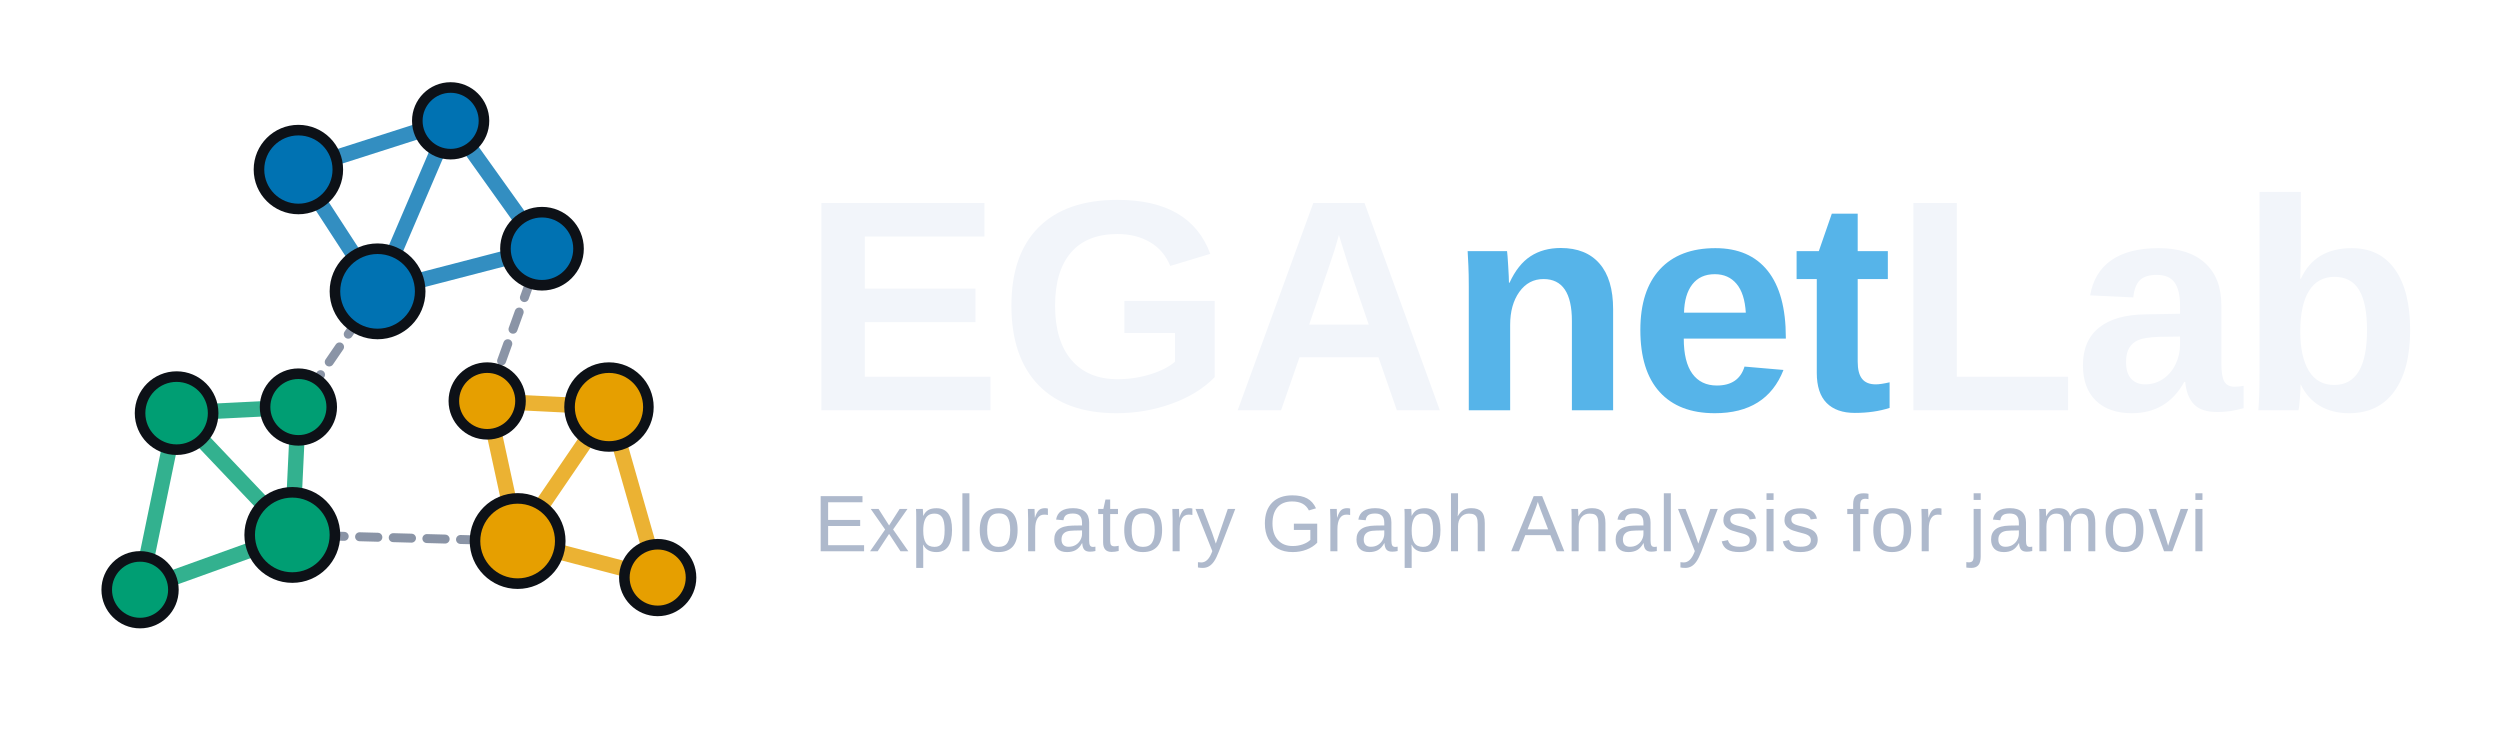
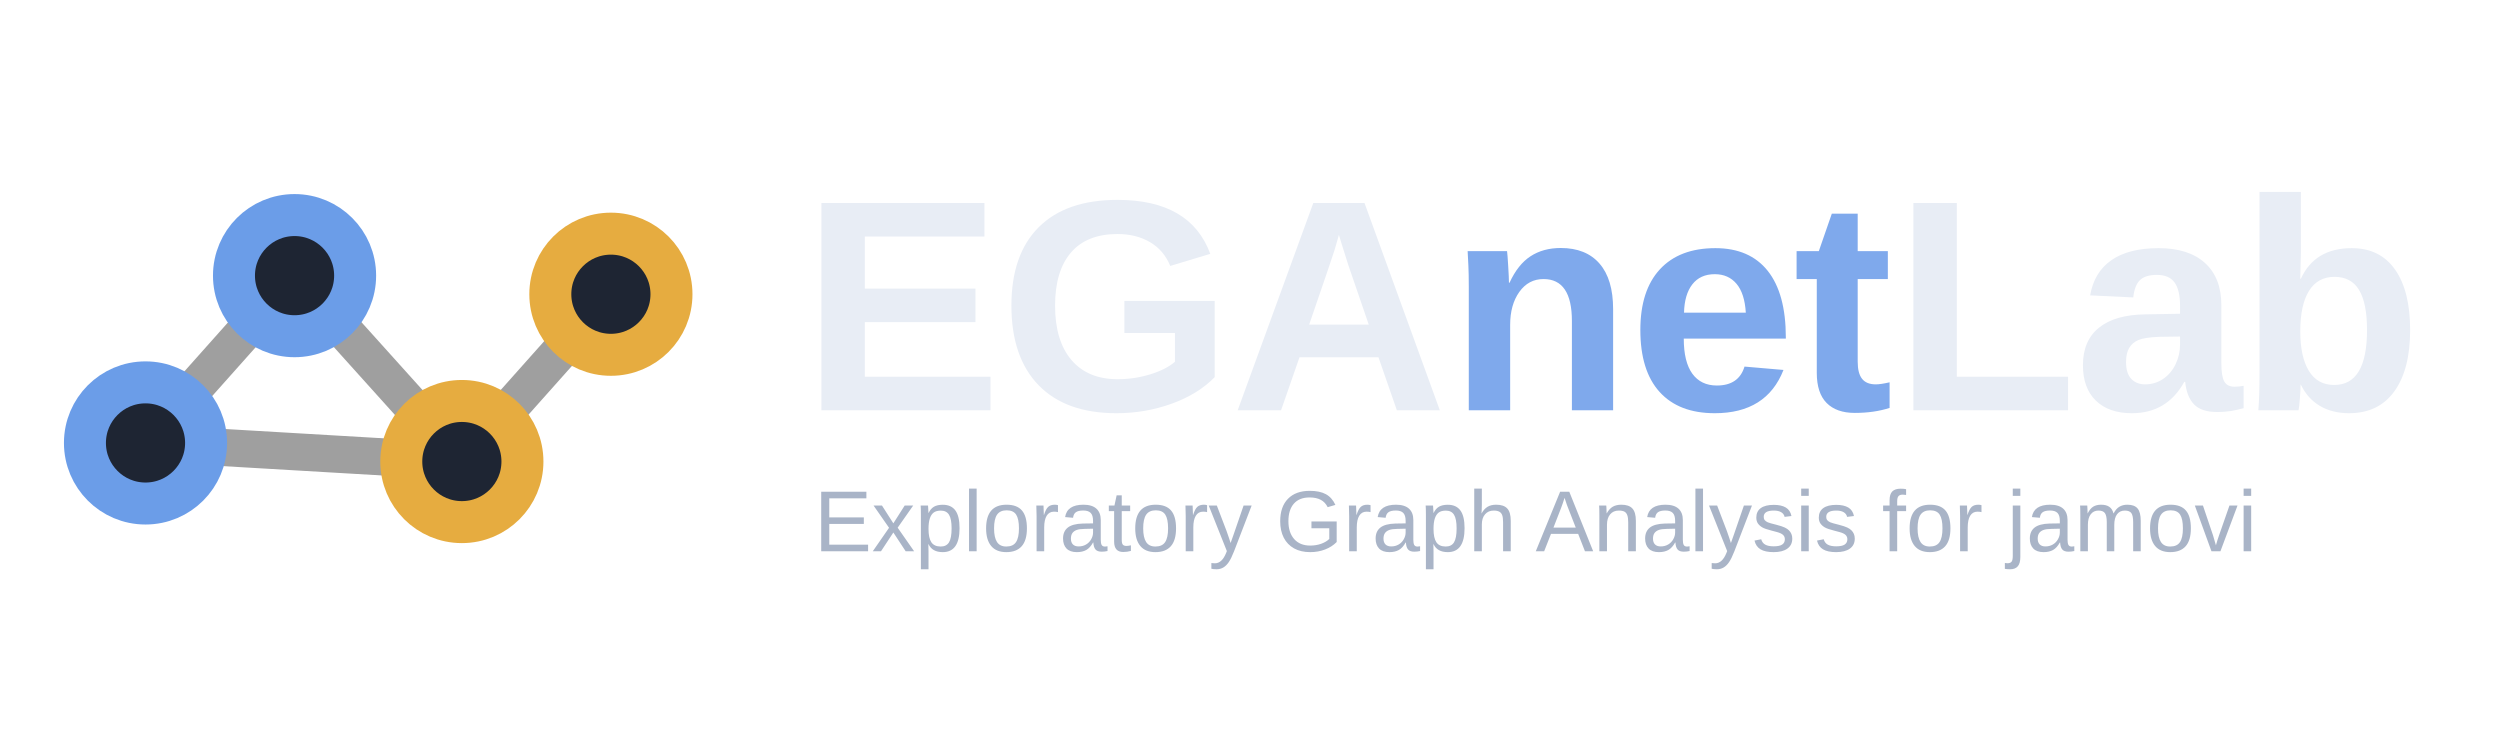
<svg xmlns="http://www.w3.org/2000/svg" viewBox="0 0 780 230" width="780" height="230" role="img" aria-label="EGAnetLab">
-   <line x1="93.1" y1="52.9" x2="140.6" y2="37.7" stroke="#0072B2" stroke-width="4.8" stroke-linecap="round" opacity="0.8" />
-   <line x1="93.1" y1="52.9" x2="117.8" y2="90.9" stroke="#0072B2" stroke-width="4.8" stroke-linecap="round" opacity="0.8" />
-   <line x1="140.6" y1="37.7" x2="117.8" y2="90.9" stroke="#0072B2" stroke-width="4.8" stroke-linecap="round" opacity="0.8" />
-   <line x1="140.6" y1="37.7" x2="169.1" y2="77.6" stroke="#0072B2" stroke-width="4.8" stroke-linecap="round" opacity="0.8" />
-   <line x1="117.8" y1="90.9" x2="169.1" y2="77.6" stroke="#0072B2" stroke-width="4.8" stroke-linecap="round" opacity="0.8" />
-   <line x1="190.0" y1="127.0" x2="161.5" y2="168.8" stroke="#E69F00" stroke-width="4.8" stroke-linecap="round" opacity="0.8" />
-   <line x1="190.0" y1="127.0" x2="205.2" y2="180.2" stroke="#E69F00" stroke-width="4.8" stroke-linecap="round" opacity="0.8" />
-   <line x1="190.0" y1="127.0" x2="152.0" y2="125.1" stroke="#E69F00" stroke-width="4.8" stroke-linecap="round" opacity="0.8" />
-   <line x1="161.5" y1="168.8" x2="205.2" y2="180.2" stroke="#E69F00" stroke-width="4.8" stroke-linecap="round" opacity="0.8" />
-   <line x1="161.5" y1="168.8" x2="152.0" y2="125.1" stroke="#E69F00" stroke-width="4.8" stroke-linecap="round" opacity="0.8" />
-   <line x1="55.1" y1="128.9" x2="91.2" y2="166.9" stroke="#009E73" stroke-width="4.8" stroke-linecap="round" opacity="0.8" />
-   <line x1="55.1" y1="128.9" x2="43.7" y2="184.0" stroke="#009E73" stroke-width="4.8" stroke-linecap="round" opacity="0.8" />
-   <line x1="55.1" y1="128.9" x2="93.1" y2="127.0" stroke="#009E73" stroke-width="4.8" stroke-linecap="round" opacity="0.8" />
-   <line x1="91.2" y1="166.9" x2="43.7" y2="184.0" stroke="#009E73" stroke-width="4.8" stroke-linecap="round" opacity="0.8" />
-   <line x1="91.2" y1="166.9" x2="93.1" y2="127.0" stroke="#009E73" stroke-width="4.8" stroke-linecap="round" opacity="0.8" />
-   <line x1="117.8" y1="90.9" x2="93.1" y2="127.0" stroke="#8A94A6" stroke-width="2.8" stroke-dasharray="5.7 4.8" stroke-linecap="round" />
-   <line x1="169.1" y1="77.6" x2="152.0" y2="125.1" stroke="#8A94A6" stroke-width="2.8" stroke-dasharray="5.7 4.8" stroke-linecap="round" />
-   <line x1="91.2" y1="166.9" x2="161.5" y2="168.8" stroke="#8A94A6" stroke-width="2.8" stroke-dasharray="5.7 4.8" stroke-linecap="round" />
-   <circle cx="93.1" cy="52.9" r="12.3" fill="#0072B2" stroke="#0D1117" stroke-width="3.3" />
-   <circle cx="140.6" cy="37.7" r="10.4" fill="#0072B2" stroke="#0D1117" stroke-width="3.3" />
-   <circle cx="117.8" cy="90.9" r="13.3" fill="#0072B2" stroke="#0D1117" stroke-width="3.3" />
-   <circle cx="169.1" cy="77.6" r="11.4" fill="#0072B2" stroke="#0D1117" stroke-width="3.3" />
-   <circle cx="190.0" cy="127.0" r="12.3" fill="#E69F00" stroke="#0D1117" stroke-width="3.3" />
-   <circle cx="161.5" cy="168.8" r="13.3" fill="#E69F00" stroke="#0D1117" stroke-width="3.3" />
-   <circle cx="205.2" cy="180.2" r="10.4" fill="#E69F00" stroke="#0D1117" stroke-width="3.3" />
-   <circle cx="152.0" cy="125.1" r="10.4" fill="#E69F00" stroke="#0D1117" stroke-width="3.3" />
-   <circle cx="55.1" cy="128.9" r="11.4" fill="#009E73" stroke="#0D1117" stroke-width="3.3" />
-   <circle cx="91.2" cy="166.9" r="13.3" fill="#009E73" stroke="#0D1117" stroke-width="3.3" />
-   <circle cx="43.7" cy="184.0" r="10.4" fill="#009E73" stroke="#0D1117" stroke-width="3.3" />
-   <circle cx="93.1" cy="127.0" r="10.4" fill="#009E73" stroke="#0D1117" stroke-width="3.3" />
-   <text x="250" y="128" font-family="Segoe UI, Helvetica Neue, Arial, sans-serif" font-size="94" font-weight="700" fill="#F2F5FA" letter-spacing="-1">EGA<tspan fill="#56B4E9">net</tspan>Lab</text>
-   <text x="254" y="172" font-family="Segoe UI, Helvetica Neue, Arial, sans-serif" font-size="25" fill="#AEB9CC" letter-spacing="0.5">Exploratory Graph Analysis for jamovi</text>
+   <line x1="45.4" y1="138.2" x2="91.9" y2="86.0" stroke="#9F9F9F" stroke-width="11.6" stroke-linecap="round" />
+   <line x1="91.9" y1="86.0" x2="144.1" y2="144.0" stroke="#9F9F9F" stroke-width="11.6" stroke-linecap="round" />
+   <line x1="144.1" y1="144.0" x2="190.6" y2="91.8" stroke="#9F9F9F" stroke-width="11.6" stroke-linecap="round" />
+   <line x1="45.4" y1="138.2" x2="144.1" y2="144.0" stroke="#9F9F9F" stroke-width="11.6" stroke-linecap="round" />
+   <circle cx="45.4" cy="138.2" r="18.9" fill="#1E2533" stroke="#6B9DE8" stroke-width="13.1" />
+   <circle cx="91.9" cy="86.0" r="18.9" fill="#1E2533" stroke="#6B9DE8" stroke-width="13.1" />
+   <circle cx="144.1" cy="144.0" r="18.9" fill="#1E2533" stroke="#E6AC40" stroke-width="13.1" />
+   <circle cx="190.6" cy="91.8" r="18.9" fill="#1E2533" stroke="#E6AC40" stroke-width="13.1" />
+   <text x="250" y="128" font-family="Segoe UI, Helvetica Neue, Arial, sans-serif" font-size="94" font-weight="700" textLength="520" lengthAdjust="spacing" fill="#E8EDF5" letter-spacing="-1">EGA<tspan fill="#7FA9EC">net</tspan>Lab</text>
+   <text x="254" y="172" font-family="Segoe UI, Helvetica Neue, Arial, sans-serif" font-size="27" fill="#A9B4C7" textLength="514" lengthAdjust="spacing">Exploratory Graph Analysis for jamovi</text>
</svg>
